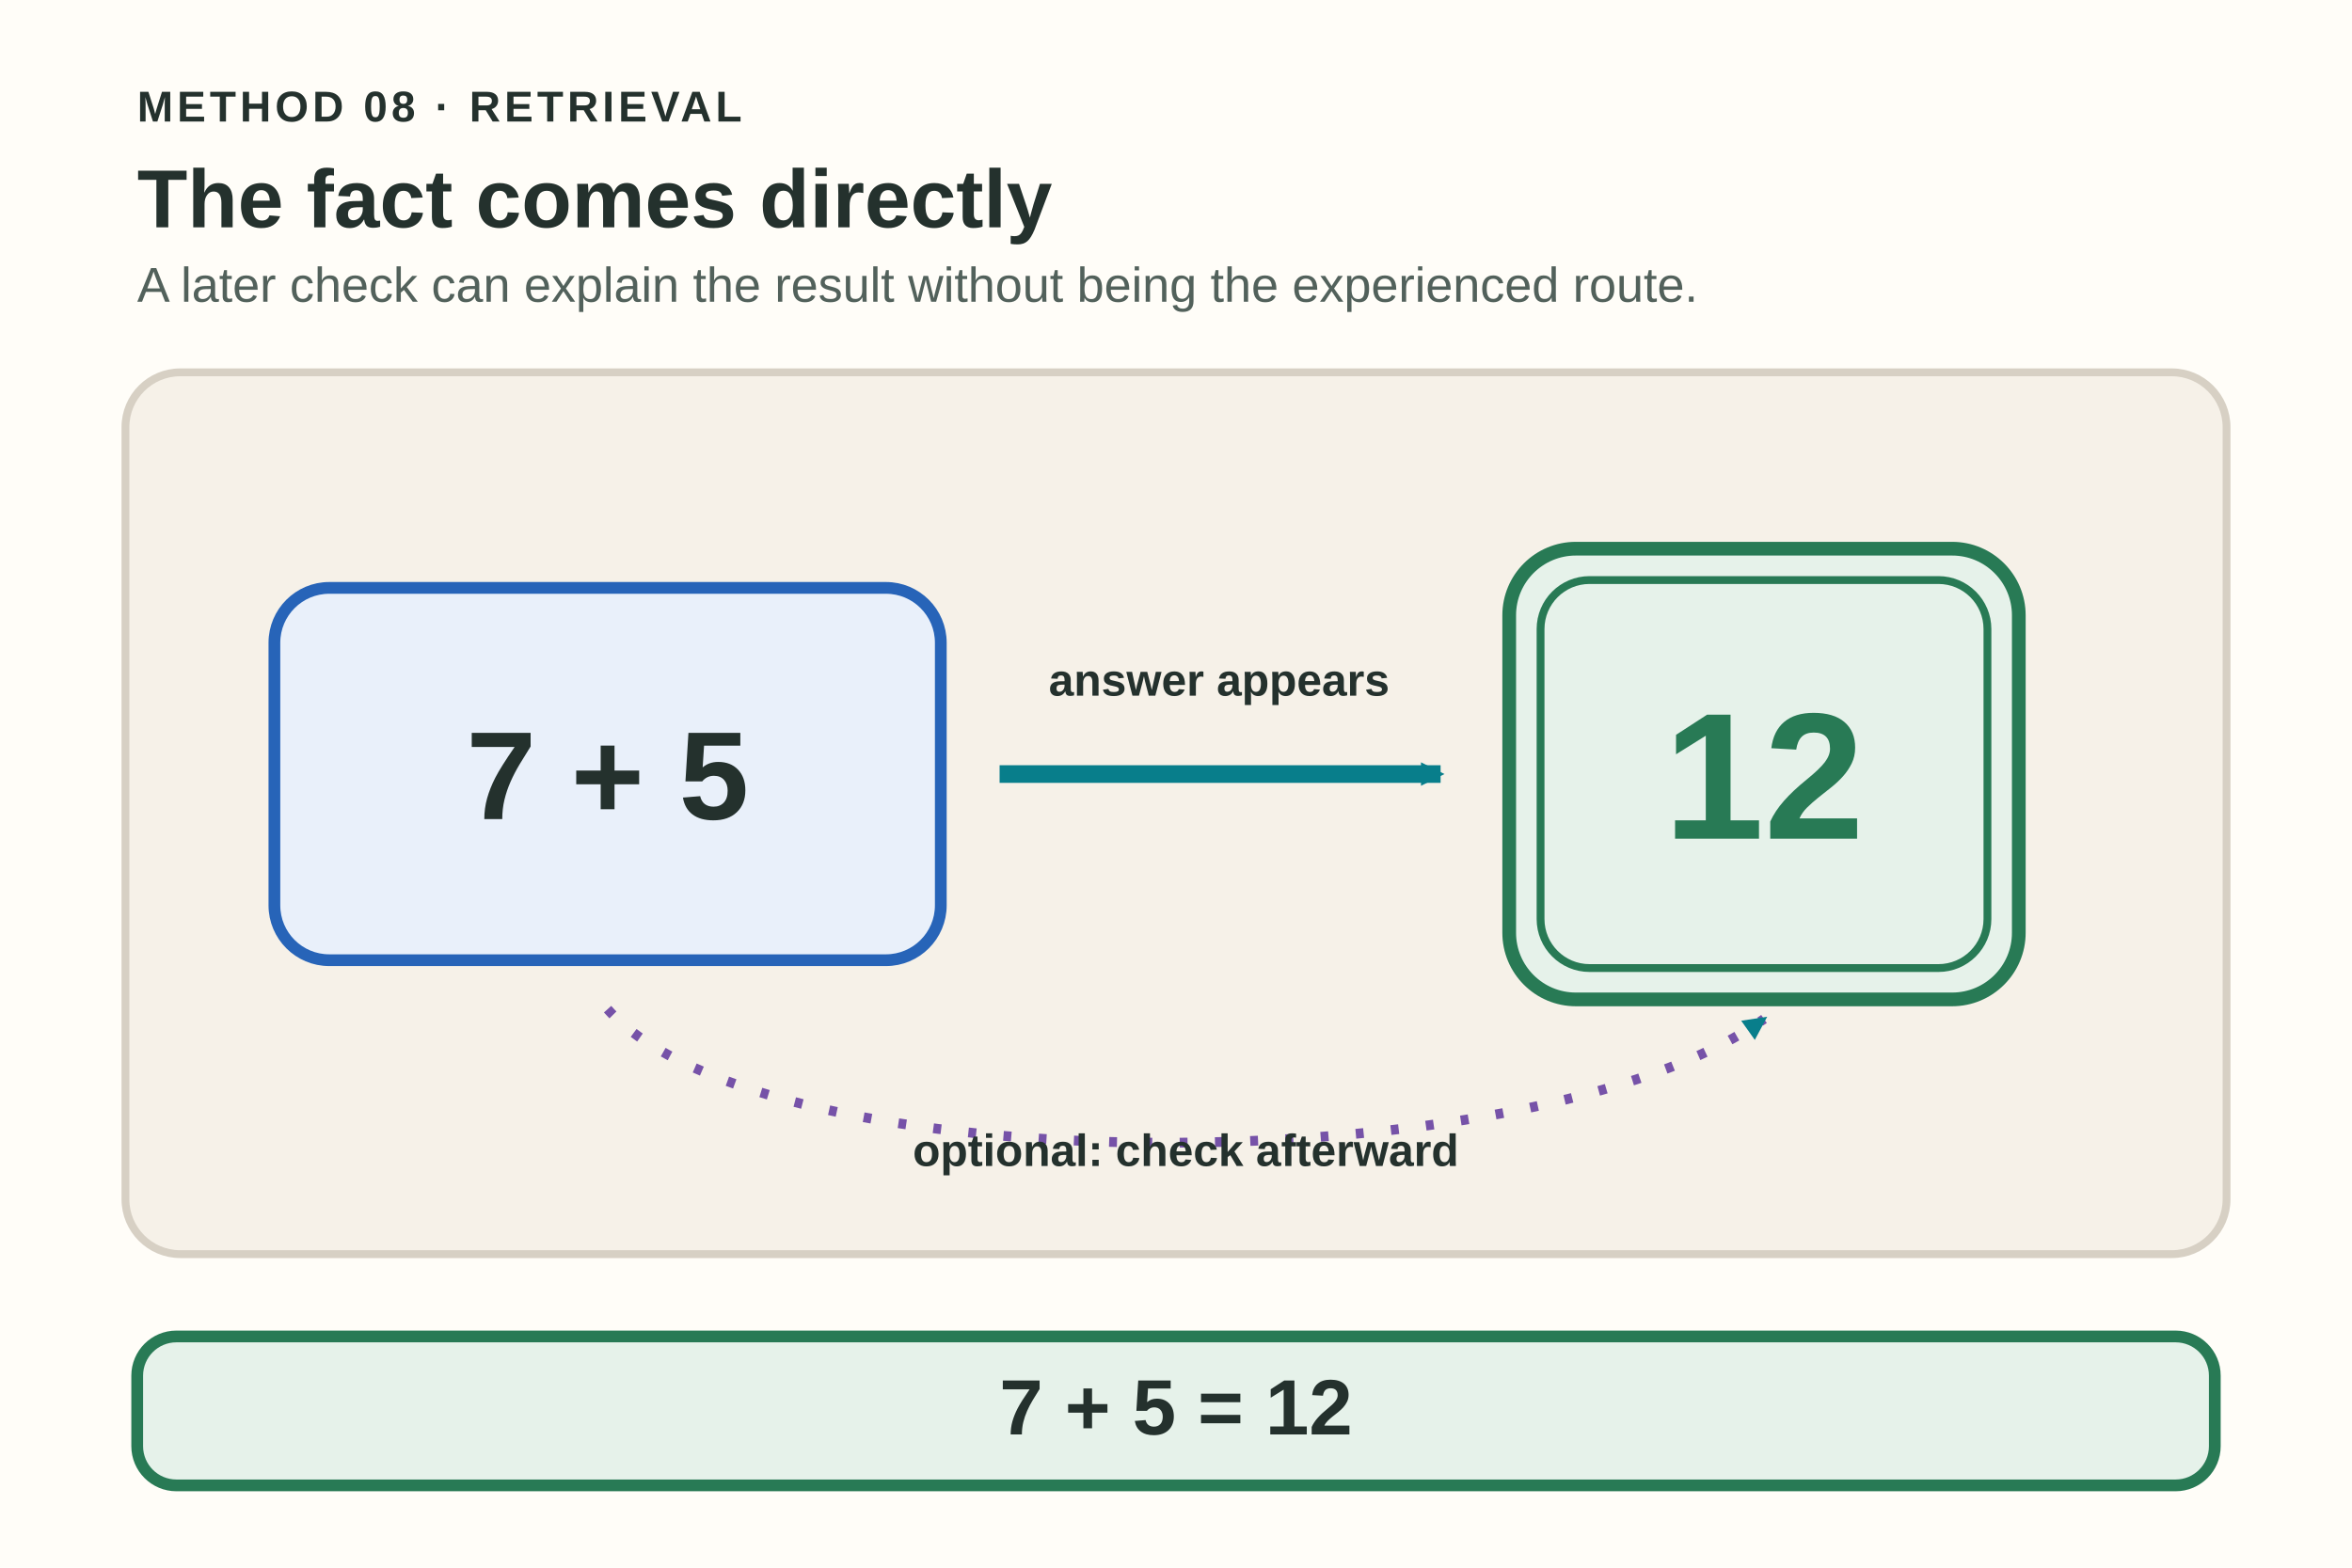
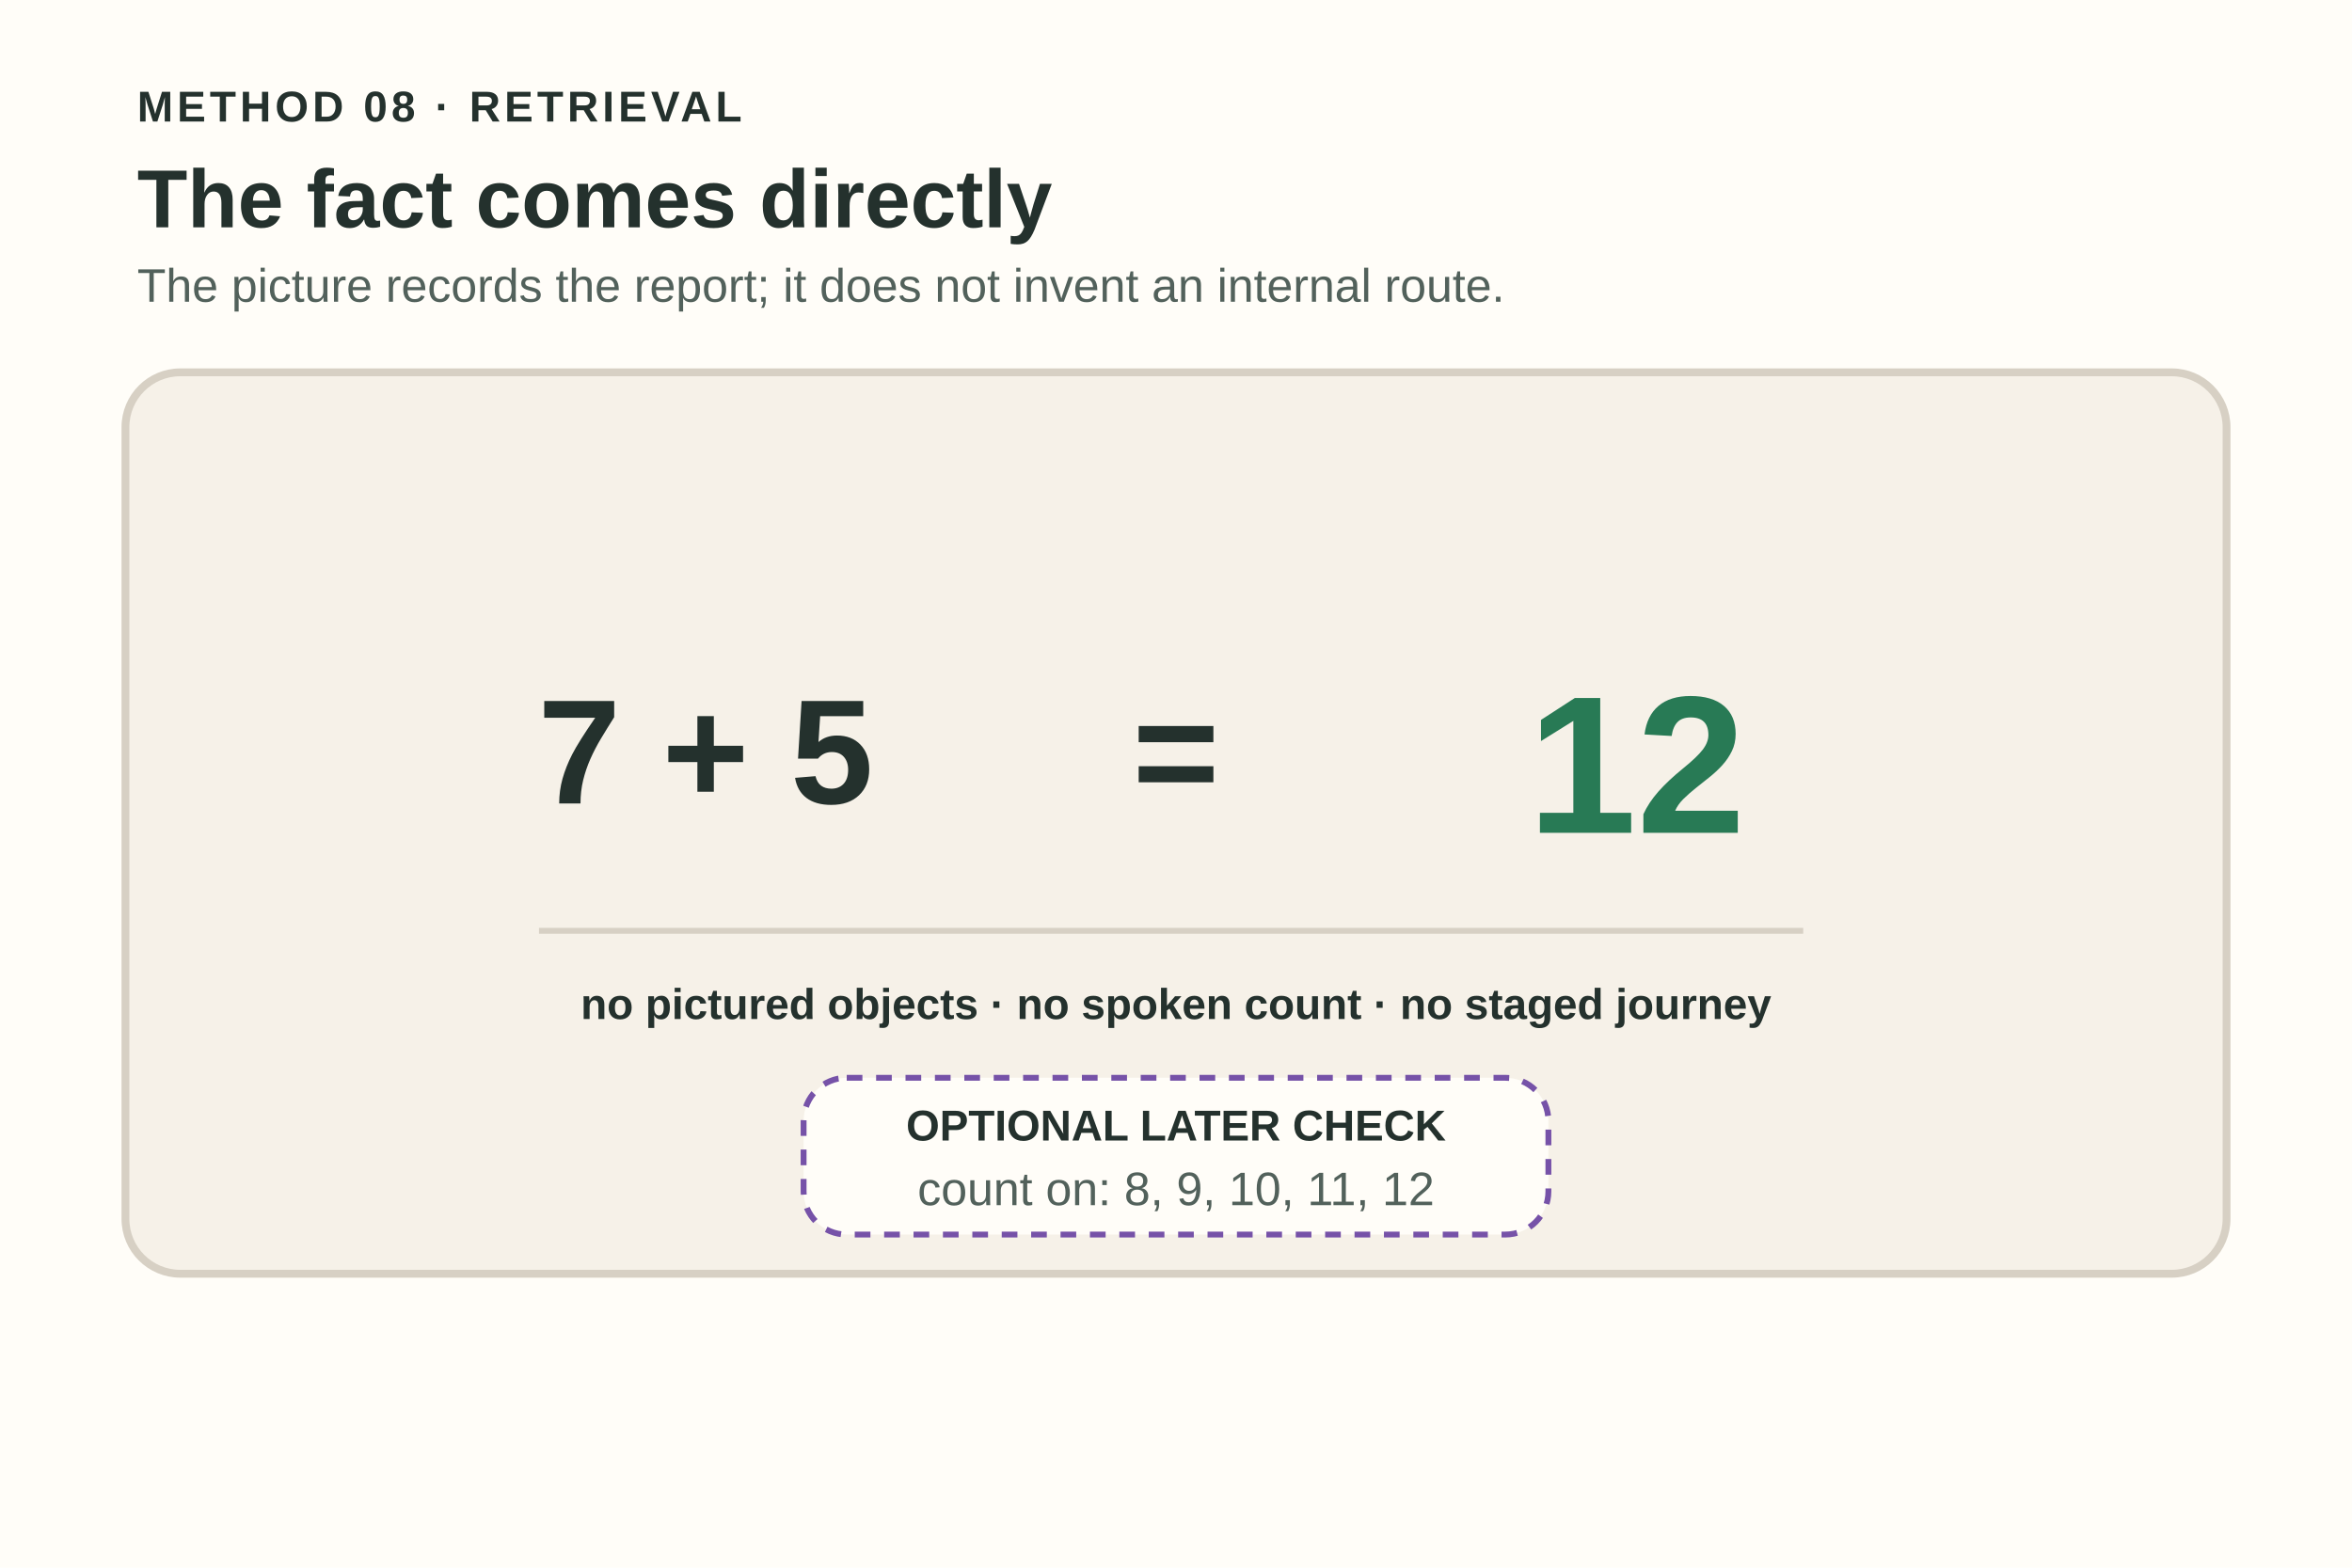
- <svg xmlns="http://www.w3.org/2000/svg" data-qa-image-fixes="2026-09-08" width="1200" height="800" viewBox="0 0 1200 800" role="img" aria-labelledby="title desc" shape-rendering="geometricPrecision" text-rendering="optimizeLegibility">
-   <defs>
-     <marker id="arrow" markerWidth="12" markerHeight="12" refX="10" refY="6" orient="auto" markerUnits="userSpaceOnUse" viewBox="0 0 12 12">
-       <path d="M0 0L12 6 0 12Z" fill="#087E8B" />
-     </marker>
-   </defs>
-   <style>text{font-family:"Trebuchet MS",Arial,sans-serif;fill:#24312D}.eyebrow{font-size:22px;font-weight:700;letter-spacing:2px}.heading{font-size:42px;font-weight:700}.sub{font-size:25px;fill:#52615B}.label{font-size:23px;font-weight:700}.source{font-size:64px;font-weight:700}.answer{font-size:92px;font-weight:700;fill:#287A55}</style>
+ <svg xmlns="http://www.w3.org/2000/svg" width="1200" height="800" viewBox="0 0 1200 800" role="img" aria-labelledby="title desc">
+   <style>text{font-family:"Trebuchet MS",Arial,sans-serif;fill:#24312D}.k{font-size:22px;font-weight:700;letter-spacing:2px}.h{font-size:42px;font-weight:700}.s{font-size:24px;fill:#52615B}.l{font-size:22px;font-weight:700}.p{font-size:76px;font-weight:700}.a{font-size:100px;font-weight:700;fill:#287A55}</style>
  <rect width="1200" height="800" fill="#FFFDF8" />
-   <text x="70" y="62" class="eyebrow">METHOD 08 · RETRIEVAL</text>
-   <text x="70" y="116" class="heading">The fact comes directly</text>
-   <text x="70" y="154" class="sub">A later check can explain the result without being the experienced route.</text>
-   <rect x="64" y="190" width="1072" height="450" rx="28" fill="#F6F1E8" stroke="#D7D0C4" stroke-width="4" />
-   <rect x="140" y="300" width="340" height="190" rx="28" fill="#E9F0FA" stroke="#2764B8" stroke-width="6" />
-   <text x="310" y="418" class="source" text-anchor="middle">7 + 5</text>
-   <path d="M510 395H735" fill="none" stroke="#087E8B" stroke-width="9" marker-end="url(#arrow)" />
-   <text x="622" y="355" class="label" text-anchor="middle">answer appears</text>
-   <rect x="770" y="280" width="260" height="230" rx="34" fill="#E6F2EA" stroke="#287A55" stroke-width="7" />
-   <rect x="786" y="296" width="228" height="198" rx="25" fill="none" stroke="#287A55" stroke-width="4" />
-   <text x="900" y="428" class="answer" text-anchor="middle">12</text>
-   <path d="M310 515C390 605 780 605 900 520" fill="none" stroke="#7652A8" stroke-width="5" stroke-dasharray="4 14" marker-end="url(#arrow)" />
-   <text x="605" y="595" class="label" text-anchor="middle">optional: check afterward</text>
-   <rect x="70" y="682" width="1060" height="76" rx="20" fill="#E6F2EA" stroke="#287A55" stroke-width="6" />
-   <text x="600" y="732" class="source" text-anchor="middle" style="font-size:40px">7 + 5 = 12</text>
+   <text x="70" y="62" class="k">METHOD 08 · RETRIEVAL</text>
+   <text x="70" y="116" class="h">The fact comes directly</text>
+   <text x="70" y="154" class="s">The picture records the report; it does not invent an internal route.</text>
+   <rect x="64" y="190" width="1072" height="460" rx="28" fill="#F6F1E8" stroke="#D7D0C4" stroke-width="4" />
+   <text x="360" y="410" class="p" text-anchor="middle">7 + 5</text>
+   <text x="600" y="410" class="p" text-anchor="middle" fill="#7652A8">=</text>
+   <text x="835" y="425" class="a" text-anchor="middle">12</text>
+   <path d="M275 475H920" stroke="#D7D0C4" stroke-width="3" />
+   <text x="600" y="520" class="l" text-anchor="middle">no pictured objects · no spoken count · no staged journey</text>
+   <rect x="410" y="550" width="380" height="80" rx="22" fill="#FFFDF8" stroke="#7652A8" stroke-width="3" stroke-dasharray="8 7" />
+   <text x="600" y="582" class="l" text-anchor="middle">OPTIONAL LATER CHECK</text>
+   <text x="600" y="615" class="s" text-anchor="middle">count on: 8, 9, 10, 11, 12</text>
</svg>
